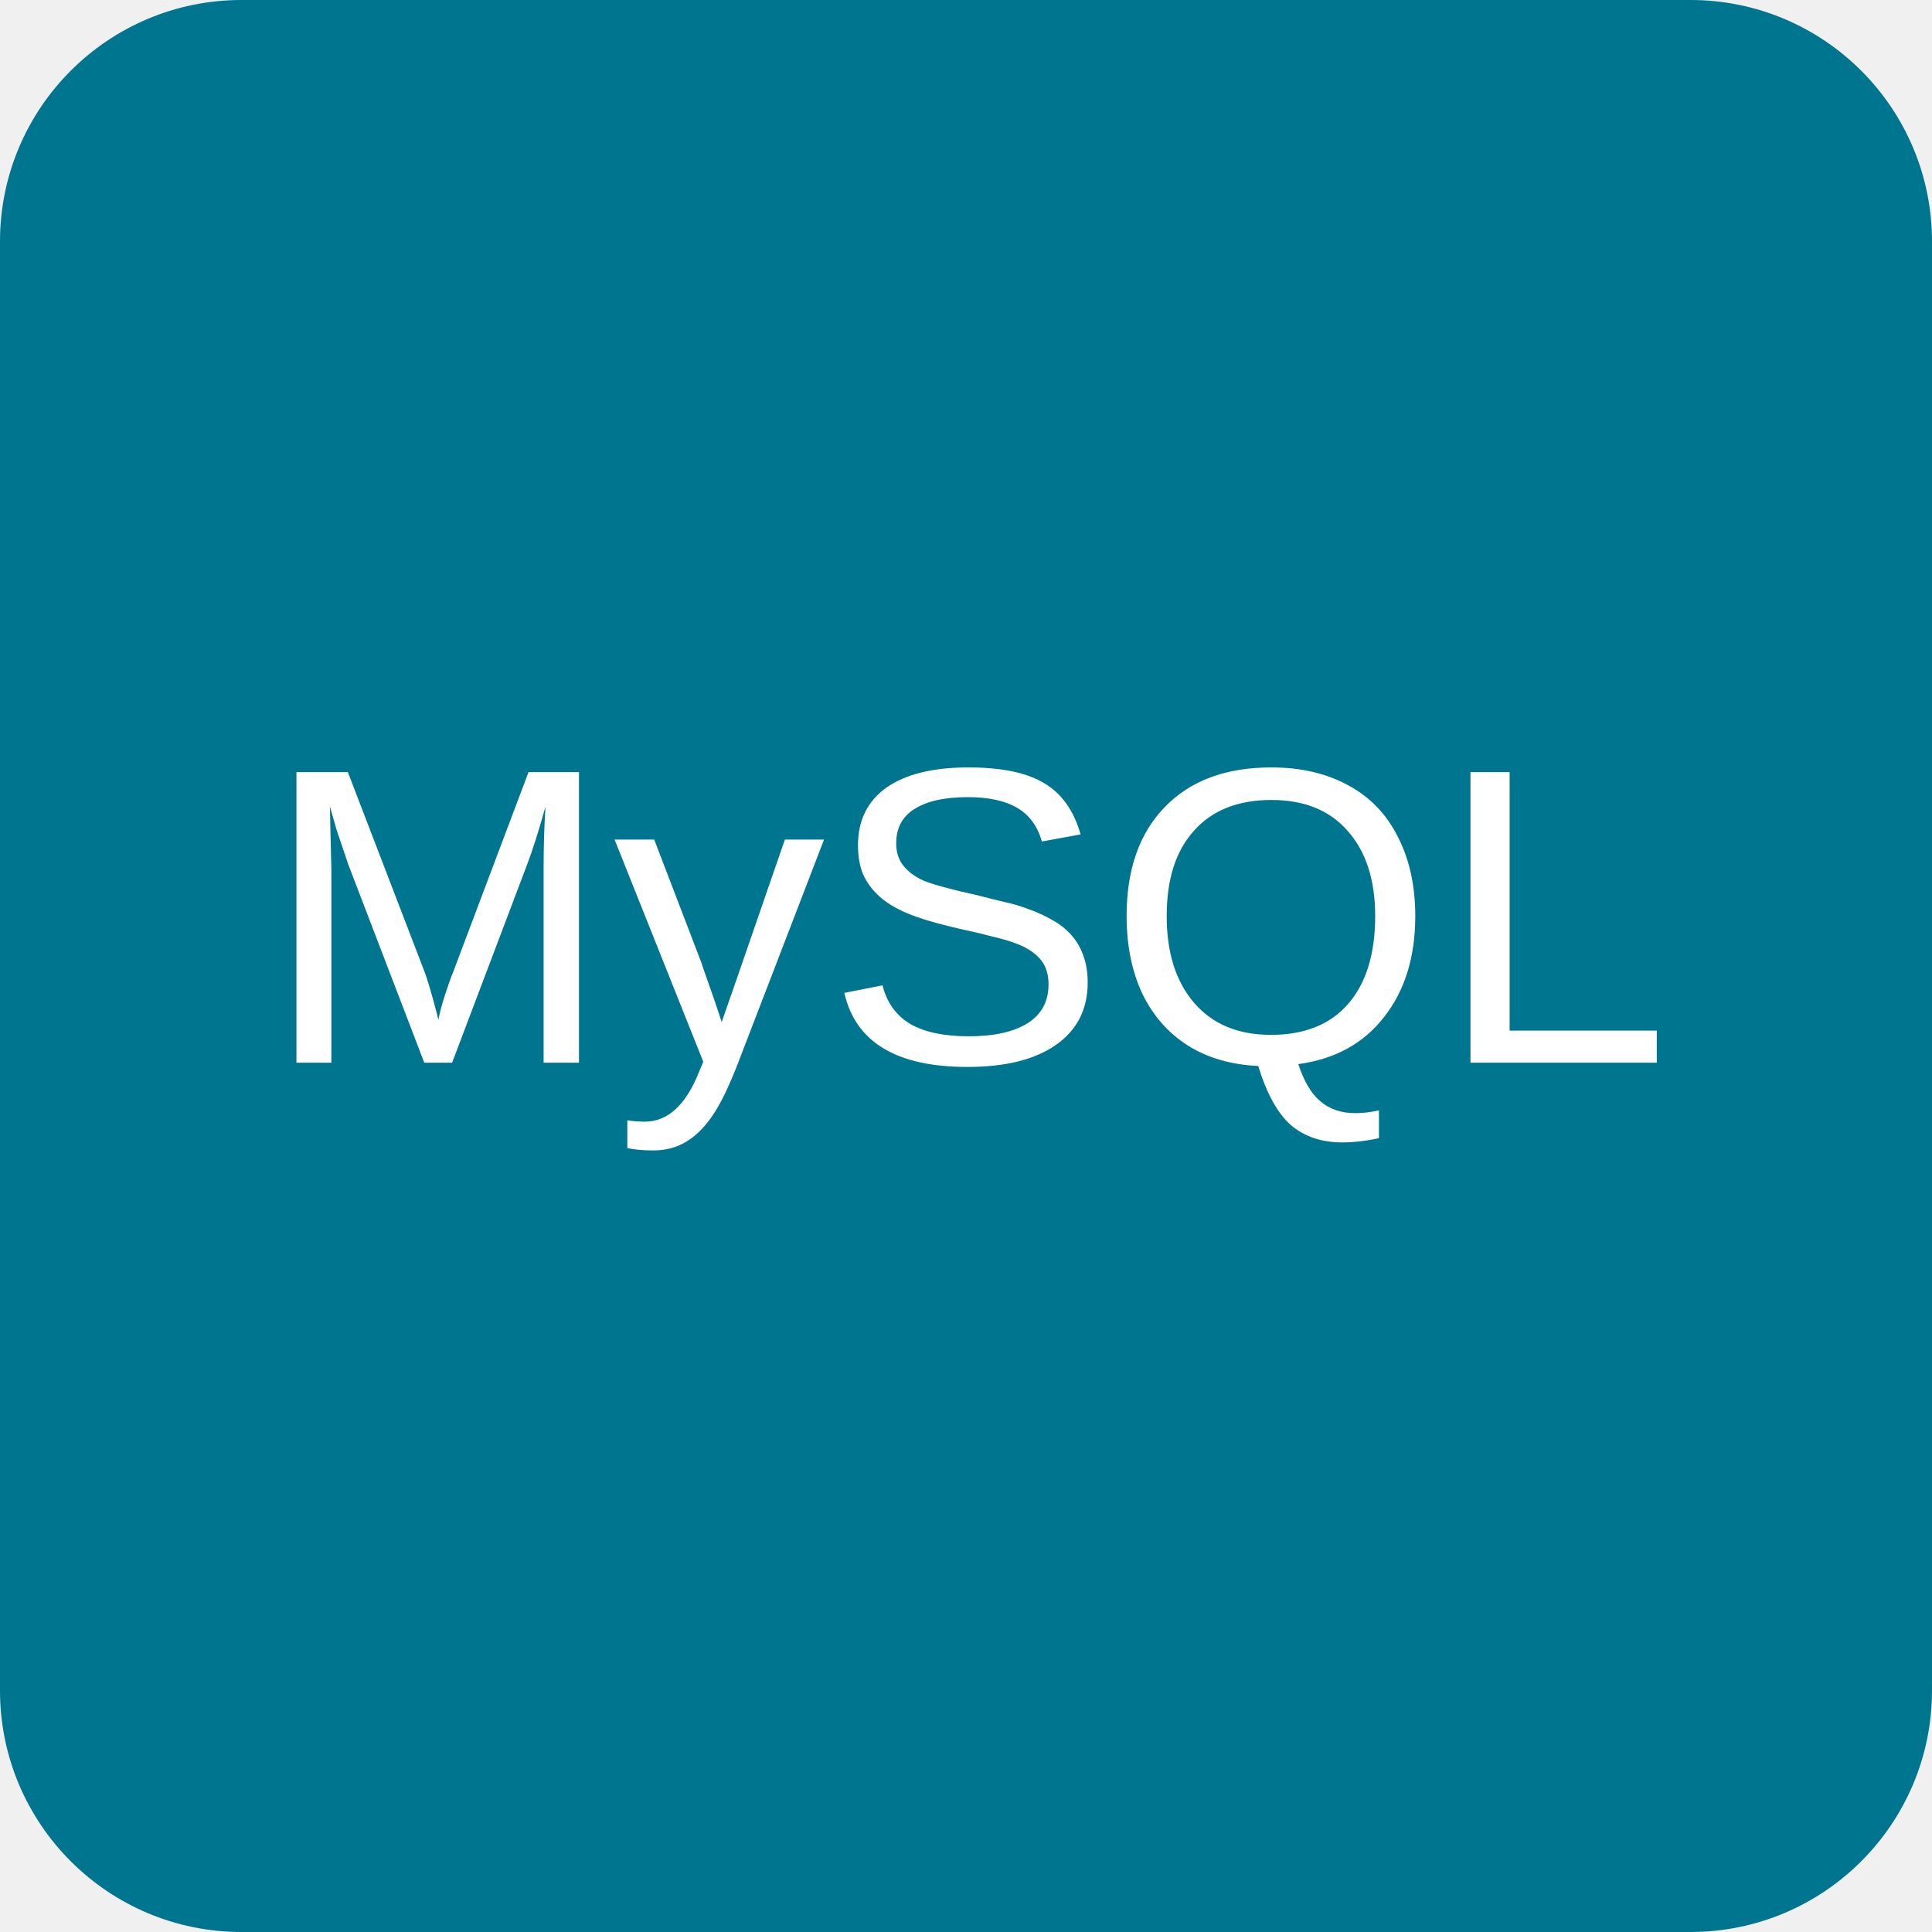
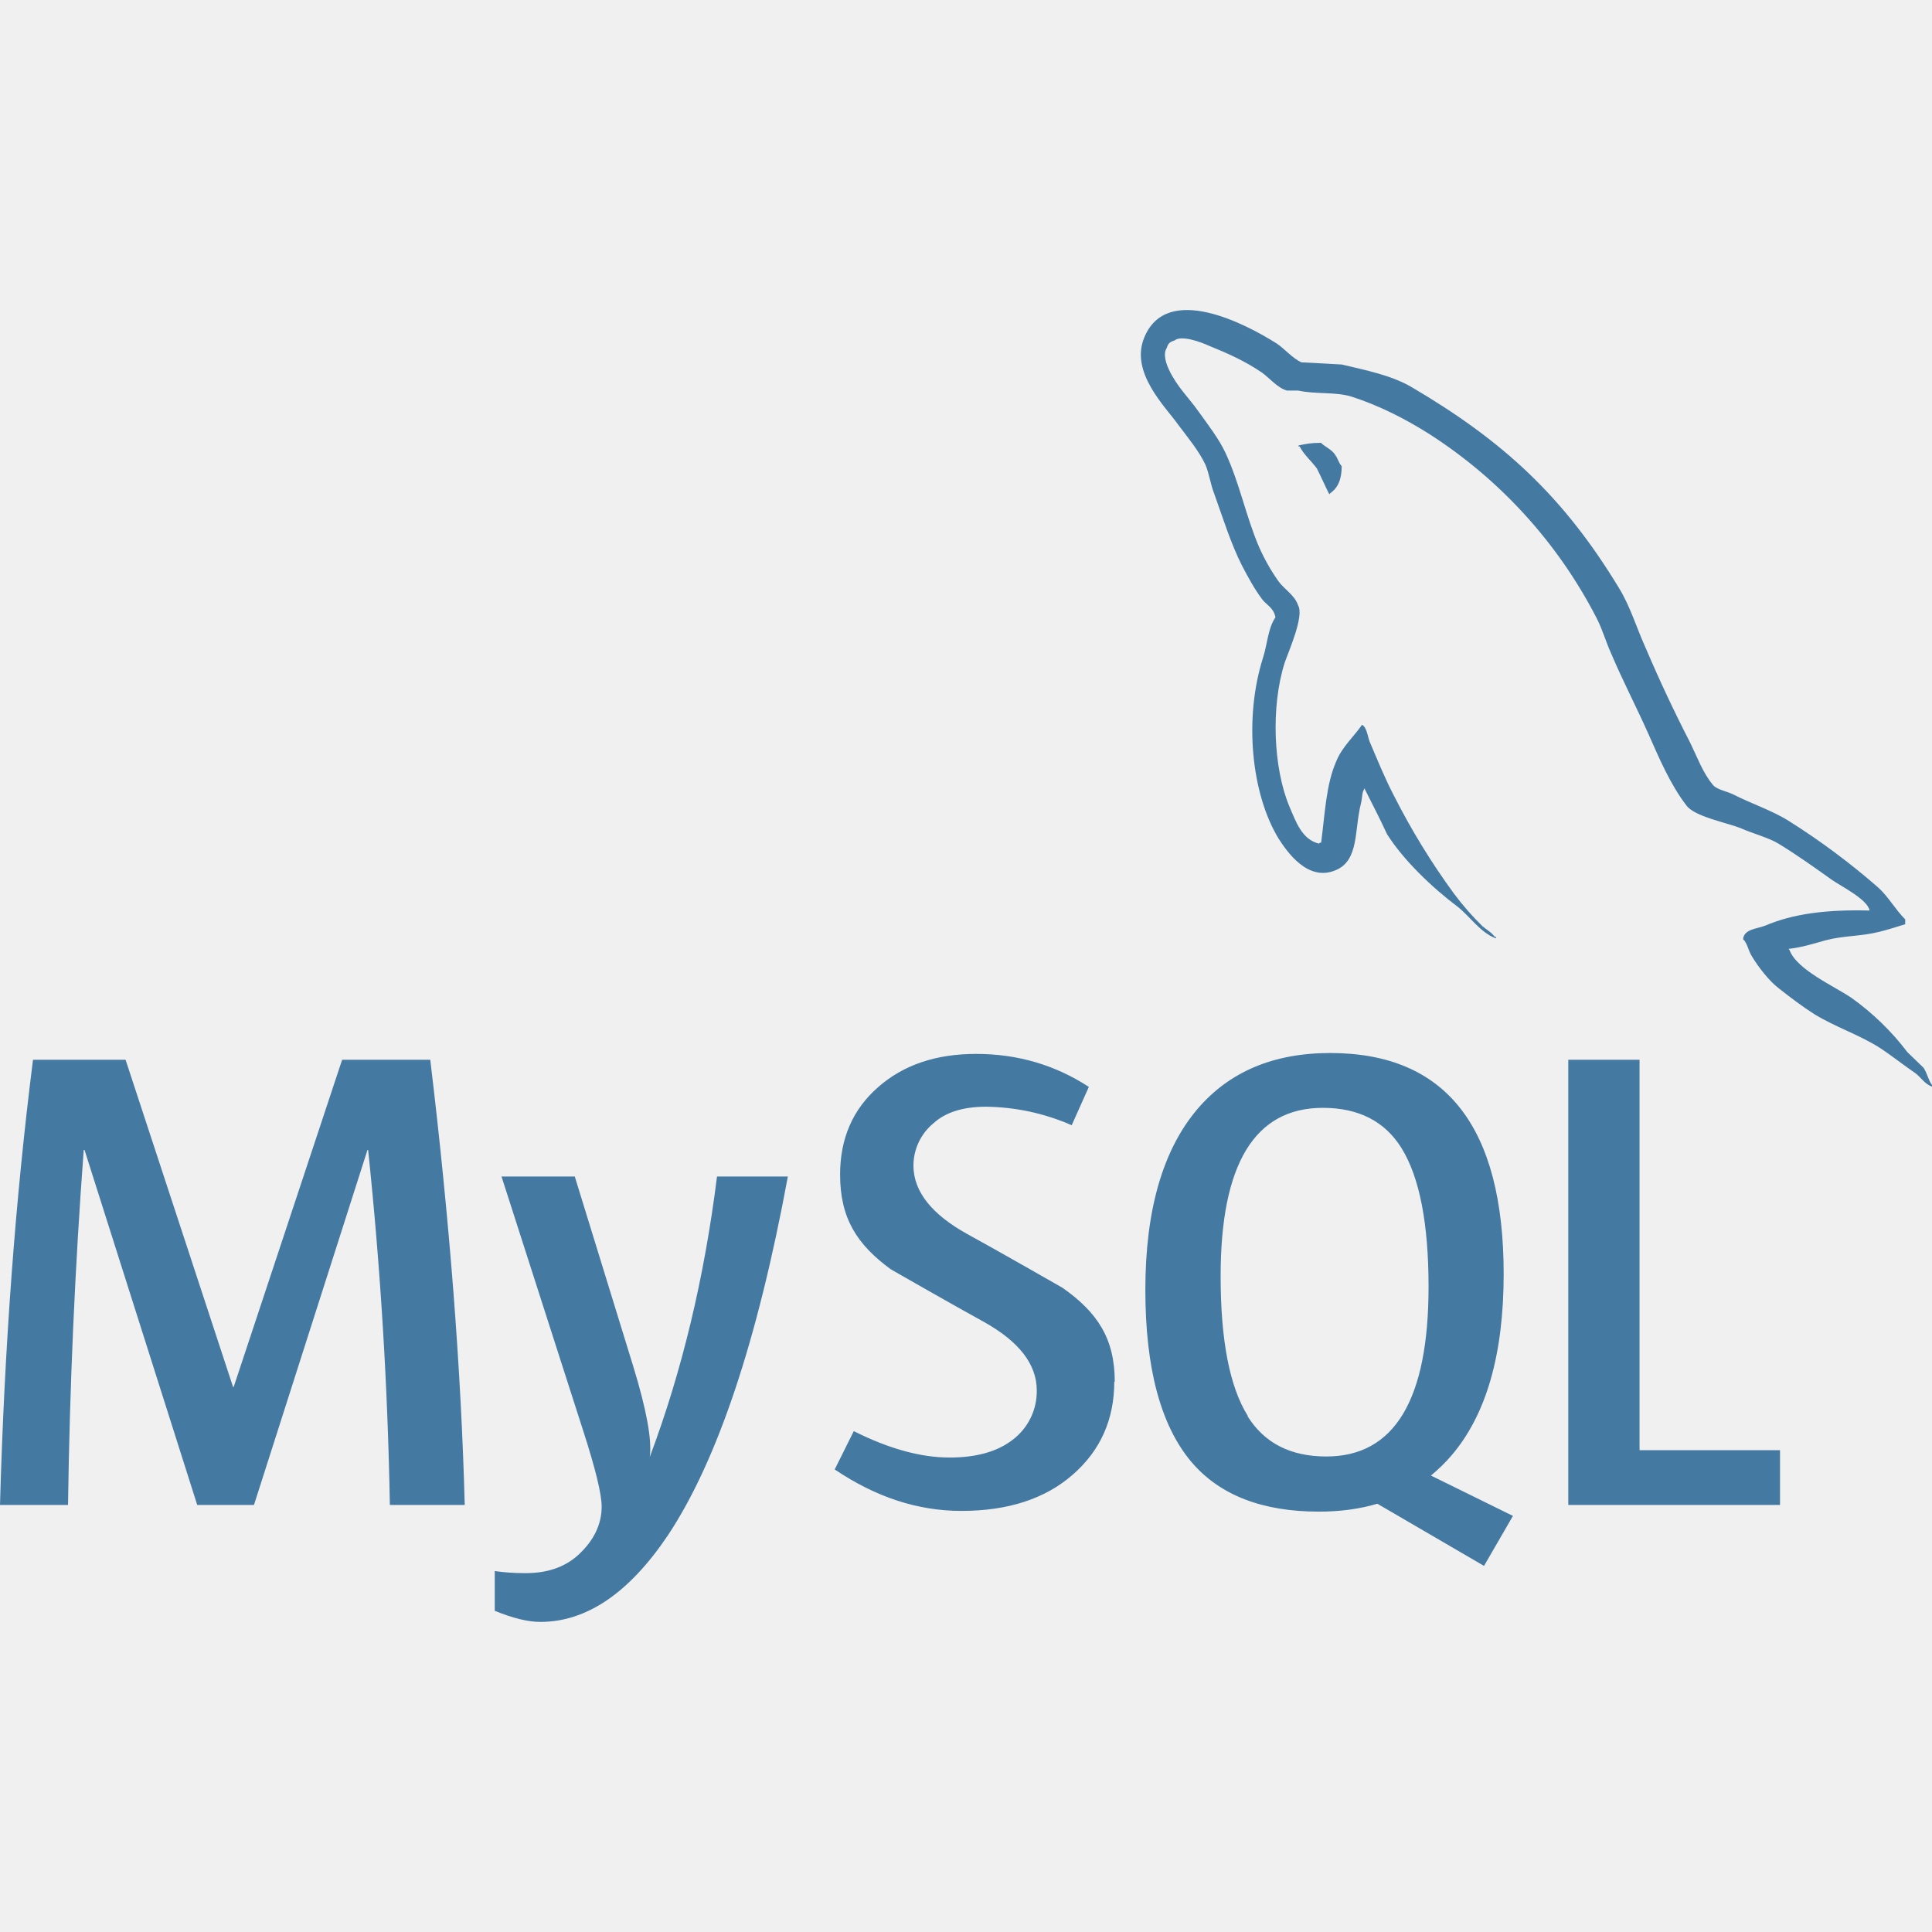
- <svg xmlns="http://www.w3.org/2000/svg" viewBox="0 0 64 64">
-   <rect rx="8" width="64" height="64" fill="#00758F" />
-   <text x="50%" y="55%" font-size="14" font-family="Arial" fill="#fff" text-anchor="middle">MySQL</text>
+ <svg xmlns="http://www.w3.org/2000/svg" fill="#4479A1" role="img" viewBox="0 0 24 24">
+   <path d="M16.405 5.501c-.115 0-.193.014-.274.033v.013h.014c.054.104.146.18.214.273.054.107.1.214.154.32l.014-.015c.094-.066.14-.172.14-.333-.04-.047-.046-.094-.08-.14-.04-.067-.126-.1-.18-.153zM5.77 18.695h-.927a50.854 50.854 0 00-.27-4.41h-.008l-1.41 4.41H2.45l-1.4-4.41h-.01a72.892 72.892 0 00-.195 4.41H0c.055-1.966.192-3.81.41-5.53h1.15l1.335 4.064h.008l1.347-4.064h1.095c.242 2.015.384 3.86.428 5.53zm4.017-4.08c-.378 2.045-.876 3.533-1.492 4.46-.482.716-1.01 1.073-1.583 1.073-.153 0-.34-.046-.566-.138v-.494c.11.017.24.026.386.026.268 0 .483-.075.647-.222.197-.18.295-.382.295-.605 0-.155-.077-.47-.23-.944L6.23 14.615h.91l.727 2.36c.164.536.233.91.205 1.123.4-1.064.678-2.227.835-3.483zm12.325 4.08h-2.63v-5.53h.885v4.85h1.745zm-3.32.135l-1.016-.5c.09-.076.177-.158.255-.25.433-.506.648-1.258.648-2.253 0-1.83-.718-2.746-2.155-2.746-.704 0-1.254.232-1.65.697-.43.508-.646 1.256-.646 2.245 0 .972.19 1.686.574 2.14.35.41.877.615 1.583.615.264 0 .506-.033.725-.098l1.325.772.36-.622zM15.5 17.588c-.225-.36-.337-.94-.337-1.736 0-1.393.424-2.09 1.27-2.09.443 0 .77.167.977.5.224.362.336.936.336 1.723 0 1.404-.424 2.108-1.27 2.108-.445 0-.77-.167-.978-.5zm-1.658-.425c0 .47-.172.856-.516 1.156-.344.3-.803.45-1.384.45-.543 0-1.064-.172-1.573-.515l.237-.476c.438.22.833.328 1.19.328.332 0 .593-.073.783-.22a.754.754 0 00.3-.615c0-.33-.23-.61-.648-.845-.388-.213-1.163-.657-1.163-.657-.422-.307-.632-.636-.632-1.177 0-.45.157-.81.47-1.085.315-.278.72-.415 1.22-.415.512 0 .98.136 1.4.41l-.213.476a2.726 2.726 0 00-1.064-.23c-.283 0-.502.068-.654.206a.685.685 0 00-.248.524c0 .328.234.61.666.85.393.215 1.187.67 1.187.67.433.305.648.63.648 1.168zm9.382-5.852c-.535-.014-.95.04-1.297.188-.1.04-.26.04-.274.167.055.053.063.14.11.214.08.134.218.313.346.407.14.11.28.216.427.31.26.16.555.255.81.416.145.094.293.213.44.313.073.05.12.14.214.172v-.02c-.046-.06-.06-.147-.105-.214-.067-.067-.134-.127-.2-.193a3.223 3.223 0 00-.695-.675c-.214-.146-.682-.35-.77-.595l-.013-.014c.146-.013.32-.066.46-.106.227-.06.435-.047.67-.106.106-.027.213-.06.32-.094v-.06c-.12-.12-.21-.283-.334-.395a8.867 8.867 0 00-1.104-.823c-.21-.134-.476-.22-.697-.334-.08-.04-.214-.06-.26-.127-.12-.146-.19-.34-.275-.514a17.69 17.69 0 01-.547-1.163c-.12-.262-.193-.523-.34-.763-.69-1.137-1.437-1.826-2.586-2.5-.247-.14-.543-.2-.856-.274-.167-.008-.334-.02-.5-.027-.11-.047-.216-.174-.31-.235-.38-.24-1.364-.76-1.644-.072-.18.434.267.862.422 1.082.115.153.26.328.34.5.047.116.06.235.107.356.106.294.207.622.347.897.073.14.153.287.247.413.054.073.146.107.167.227-.094.136-.1.334-.154.5-.24.757-.146 1.693.194 2.25.107.166.362.534.703.393.3-.12.234-.5.32-.835.02-.08.007-.133.048-.187v.015c.094.188.188.367.274.555.206.328.566.668.867.895.16.12.287.328.487.402v-.02h-.015c-.043-.058-.1-.086-.154-.133a3.445 3.445 0 01-.35-.4 8.76 8.76 0 01-.747-1.218c-.11-.21-.202-.436-.29-.643-.04-.08-.04-.2-.107-.24-.1.146-.247.273-.32.453-.127.288-.14.642-.188 1.01-.027.007-.014 0-.027.014-.214-.052-.287-.274-.367-.46-.2-.475-.233-1.238-.06-1.785.047-.14.247-.582.167-.716-.042-.127-.174-.2-.247-.303a2.478 2.478 0 01-.24-.427c-.16-.374-.24-.788-.414-1.162-.08-.173-.22-.354-.334-.513-.127-.18-.267-.307-.368-.52-.033-.073-.08-.194-.027-.274.014-.054.042-.075.094-.09.088-.072.335.022.422.062.247.1.455.194.662.334.094.066.195.193.315.226h.14c.214.047.455.014.655.073.355.114.675.28.962.46a5.953 5.953 0 012.085 2.286c.08.154.115.295.188.455.14.33.313.663.455.982.14.315.275.636.476.897.1.14.502.213.682.286.133.06.34.115.46.188.23.14.454.3.67.454.11.076.443.243.463.378z" />
</svg>
